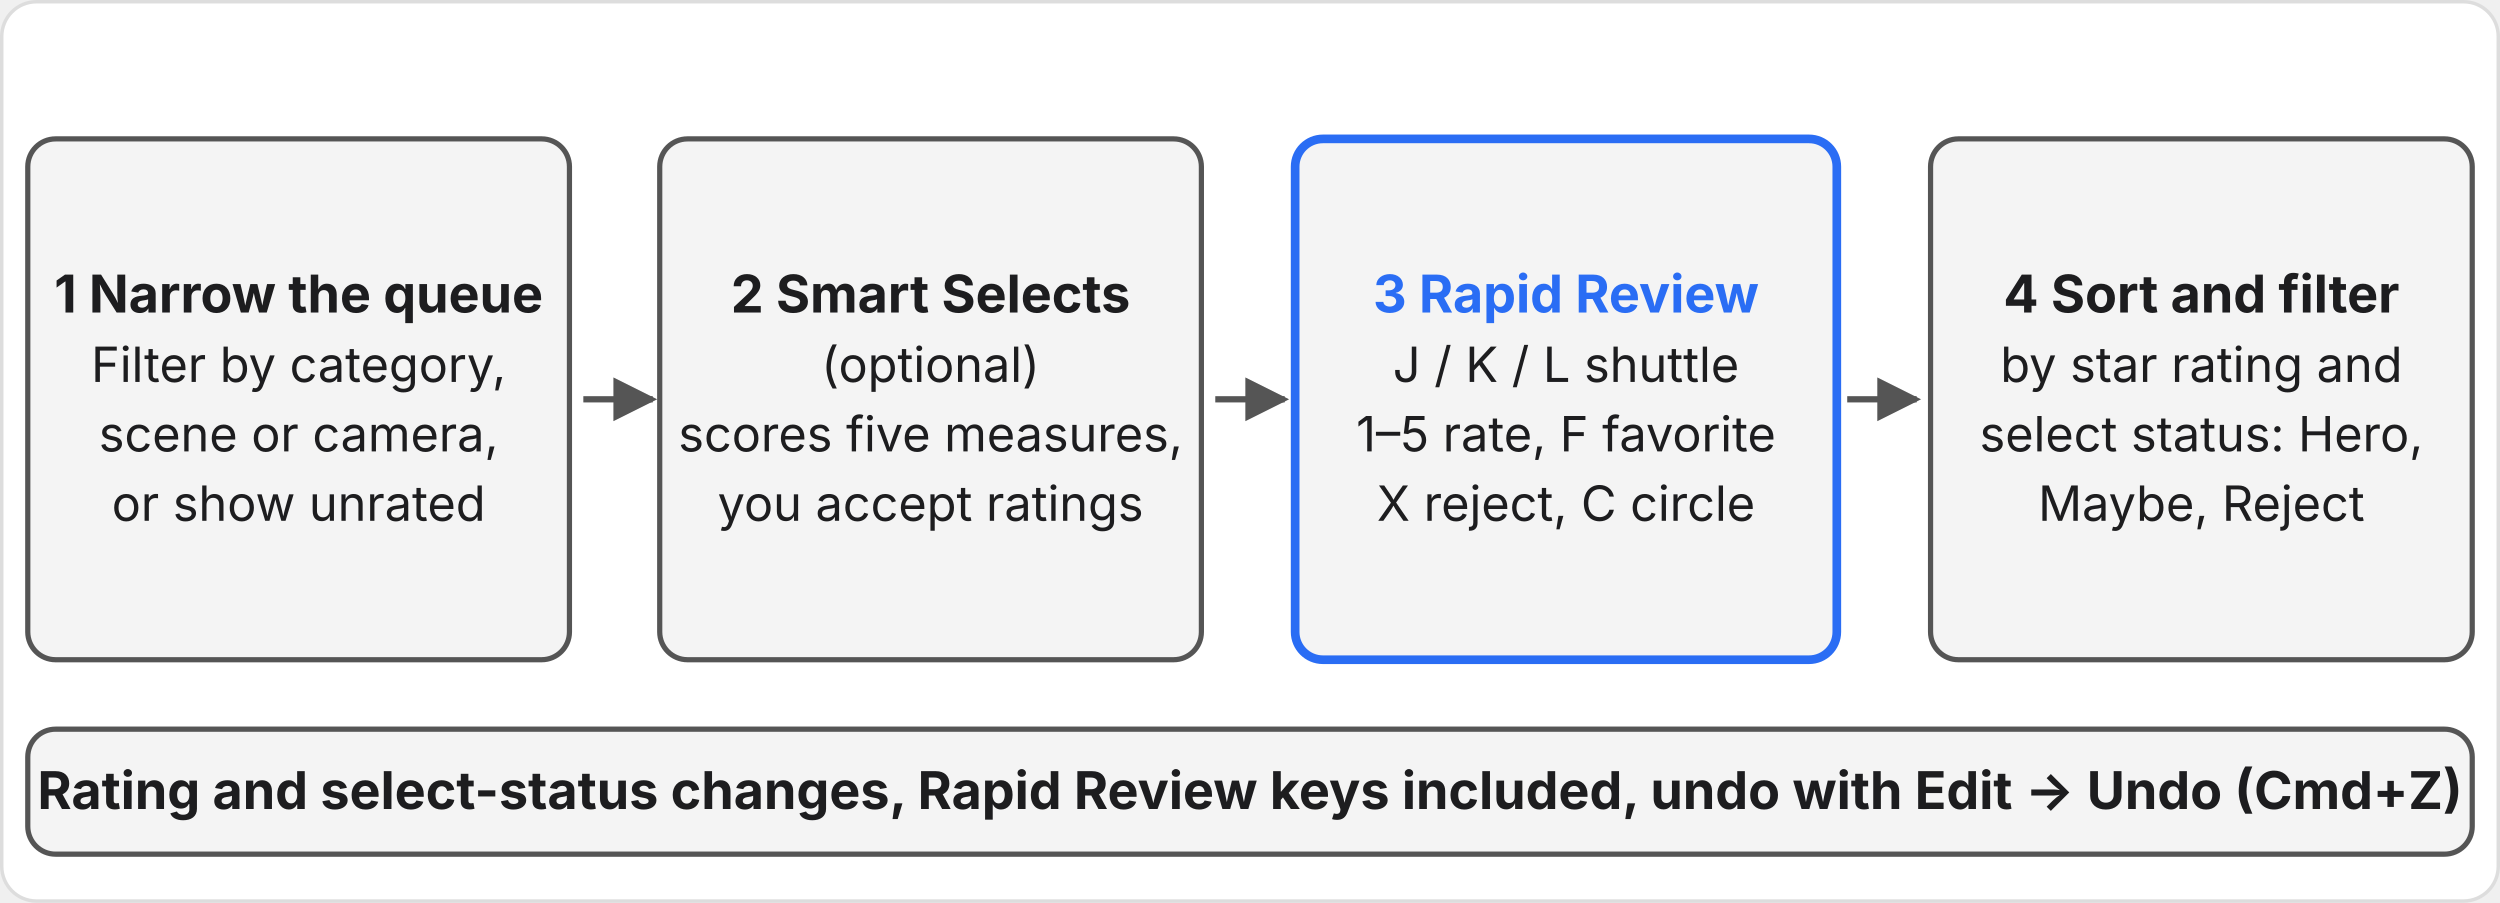
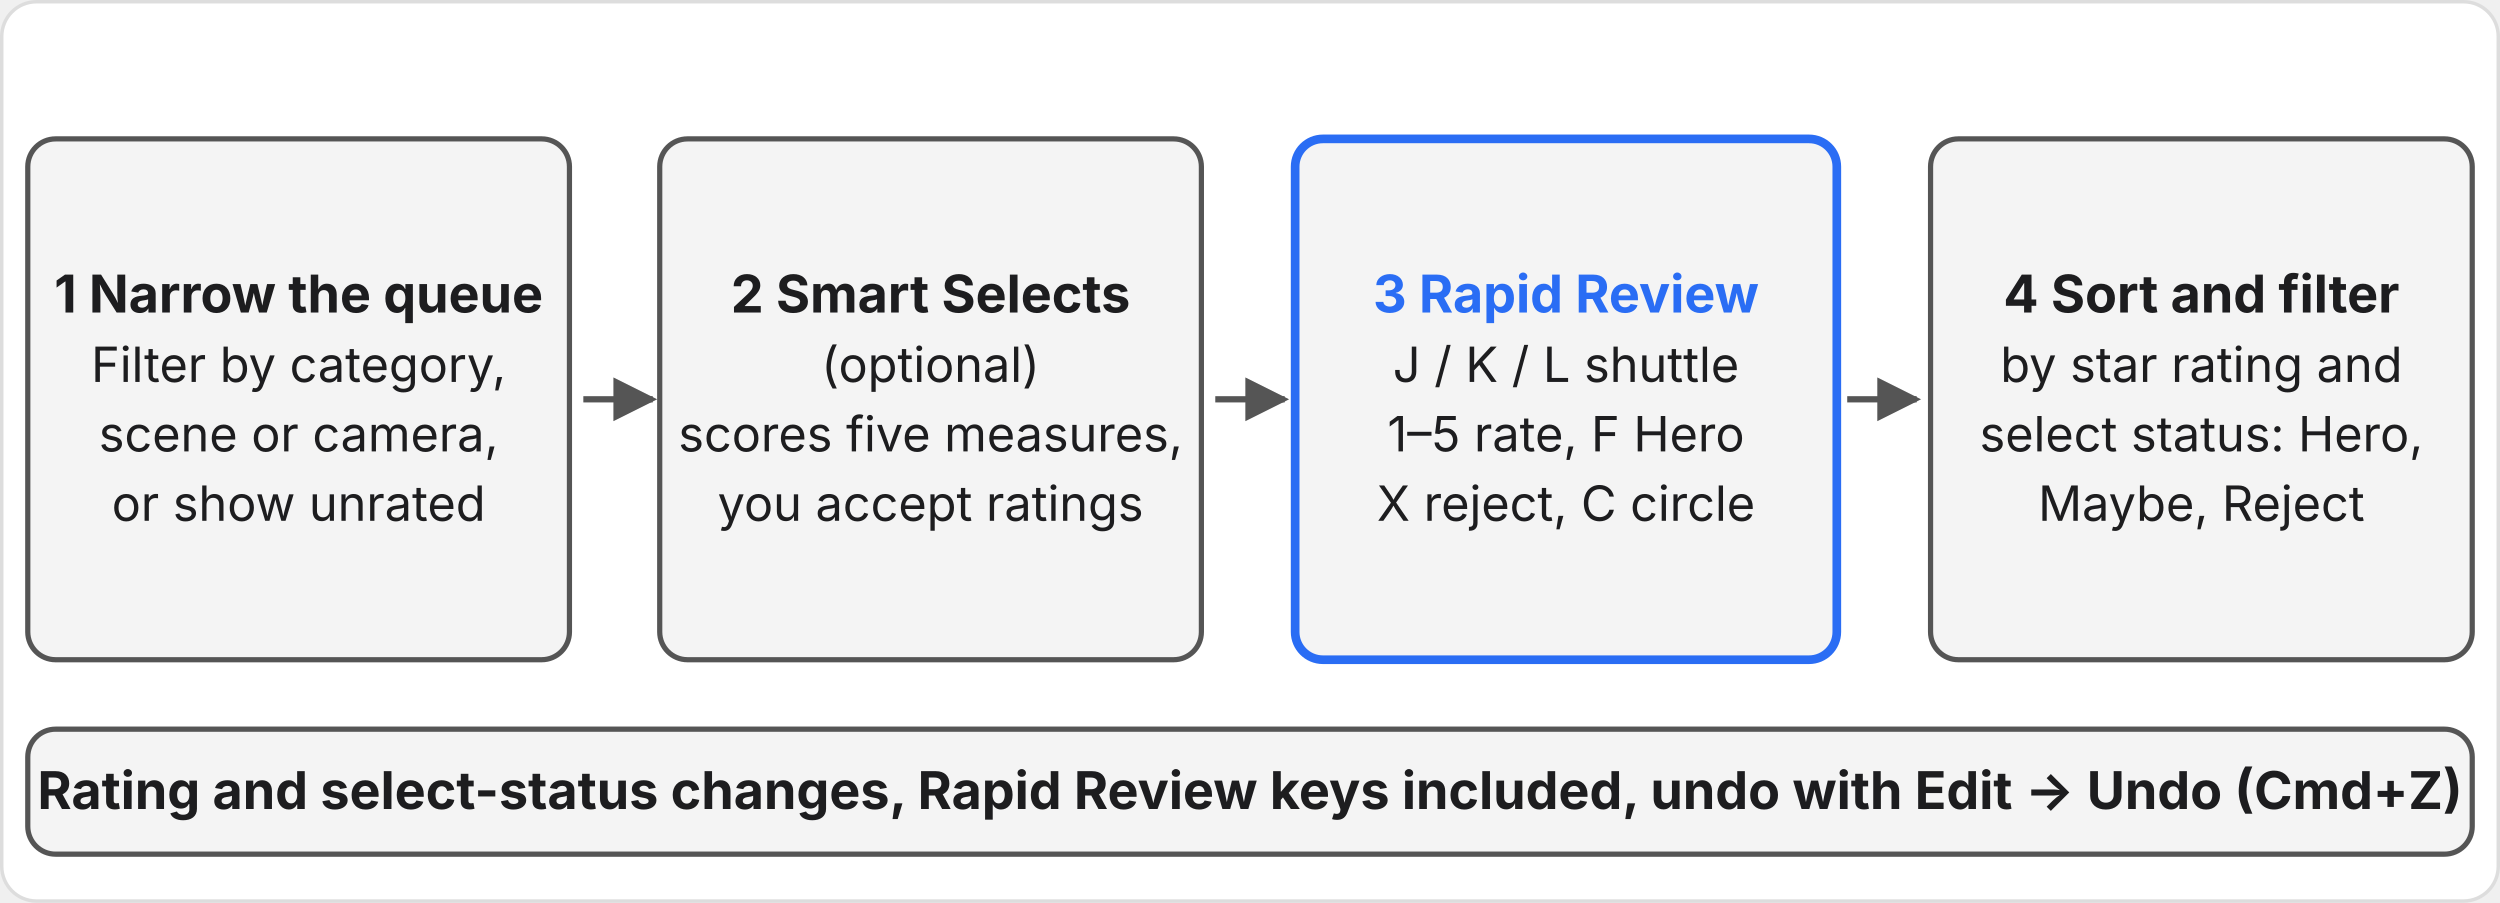
<svg xmlns="http://www.w3.org/2000/svg" viewBox="0 0 720 260" width="720" height="260" role="img" aria-labelledby="t d" font-family="system-ui, -apple-system, 'Segoe UI', sans-serif">
  <defs>
    <marker id="a" viewBox="0 0 10 10" refX="9" refY="5" markerWidth="7" markerHeight="7" orient="auto">
      <path d="M0 0 L10 5 L0 10 z" fill="#555" />
    </marker>
  </defs>
  <rect x="0.5" y="0.5" width="719" height="259" rx="10" fill="#ffffff" stroke="#dddddd" />
  <rect x="8" y="40" width="156" height="150" rx="8" fill="#f4f4f4" stroke="#555" stroke-width="1.5" />
  <text x="86.0" y="90" text-anchor="middle" font-size="15" font-weight="700" fill="#1d1d1f">1  Narrow the queue</text>
  <text x="86.0" y="110" text-anchor="middle" font-size="14" font-weight="400" fill="#1d1d1f">Filter by category,</text>
  <text x="86.0" y="130" text-anchor="middle" font-size="14" font-weight="400" fill="#1d1d1f">scene or camera,</text>
  <text x="86.0" y="150" text-anchor="middle" font-size="14" font-weight="400" fill="#1d1d1f">or show unrated</text>
  <line x1="168" y1="115.0" x2="188" y2="115.0" stroke="#555" stroke-width="1.8" marker-end="url(#a)" />
  <rect x="190" y="40" width="156" height="150" rx="8" fill="#f4f4f4" stroke="#555" stroke-width="1.5" />
  <text x="268.0" y="90" text-anchor="middle" font-size="15" font-weight="700" fill="#1d1d1f">2  Smart Selects</text>
  <text x="268.0" y="110" text-anchor="middle" font-size="14" font-weight="400" fill="#1d1d1f">(optional)</text>
  <text x="268.0" y="130" text-anchor="middle" font-size="14" font-weight="400" fill="#1d1d1f">scores five measures,</text>
  <text x="268.0" y="150" text-anchor="middle" font-size="14" font-weight="400" fill="#1d1d1f">you accept ratings</text>
  <line x1="350" y1="115.0" x2="370" y2="115.0" stroke="#555" stroke-width="1.8" marker-end="url(#a)" />
  <rect x="373" y="40" width="156" height="150" rx="8" fill="#f4f4f4" stroke="#2a6df4" stroke-width="2.5" />
  <text x="451.0" y="90" text-anchor="middle" font-size="15" font-weight="700" fill="#2a6df4">3  Rapid Review</text>
  <text x="451.0" y="110" text-anchor="middle" font-size="14" font-weight="400" fill="#1d1d1f">J / K / L shuttle</text>
-   <text x="451.0" y="130" text-anchor="middle" font-size="14" font-weight="400" fill="#1d1d1f">1–5 rate, F favorite</text>
+   <text x="451.0" y="130" text-anchor="middle" font-size="14" font-weight="400" fill="#1d1d1f">1–5 rate, F Hero</text>
  <text x="451.0" y="150" text-anchor="middle" font-size="14" font-weight="400" fill="#1d1d1f">X reject, C circle</text>
  <line x1="532" y1="115.0" x2="552" y2="115.0" stroke="#555" stroke-width="1.8" marker-end="url(#a)" />
  <rect x="556" y="40" width="156" height="150" rx="8" fill="#f4f4f4" stroke="#555" stroke-width="1.5" />
  <text x="634.0" y="90" text-anchor="middle" font-size="15" font-weight="700" fill="#1d1d1f">4  Sort and filter</text>
  <text x="634.0" y="110" text-anchor="middle" font-size="14" font-weight="400" fill="#1d1d1f">by star rating and</text>
  <text x="634.0" y="130" text-anchor="middle" font-size="14" font-weight="400" fill="#1d1d1f">select status: Hero,</text>
  <text x="634.0" y="150" text-anchor="middle" font-size="14" font-weight="400" fill="#1d1d1f">Maybe, Reject</text>
  <rect x="8" y="210" width="704" height="36" rx="8" fill="#f4f4f4" stroke="#555" stroke-width="1.5" />
  <text x="360.0" y="233" text-anchor="middle" font-size="15" font-weight="700" fill="#1d1d1f">Rating and select-status changes, Rapid Review keys included, undo with Edit → Undo (Cmd+Z)</text>
</svg>
